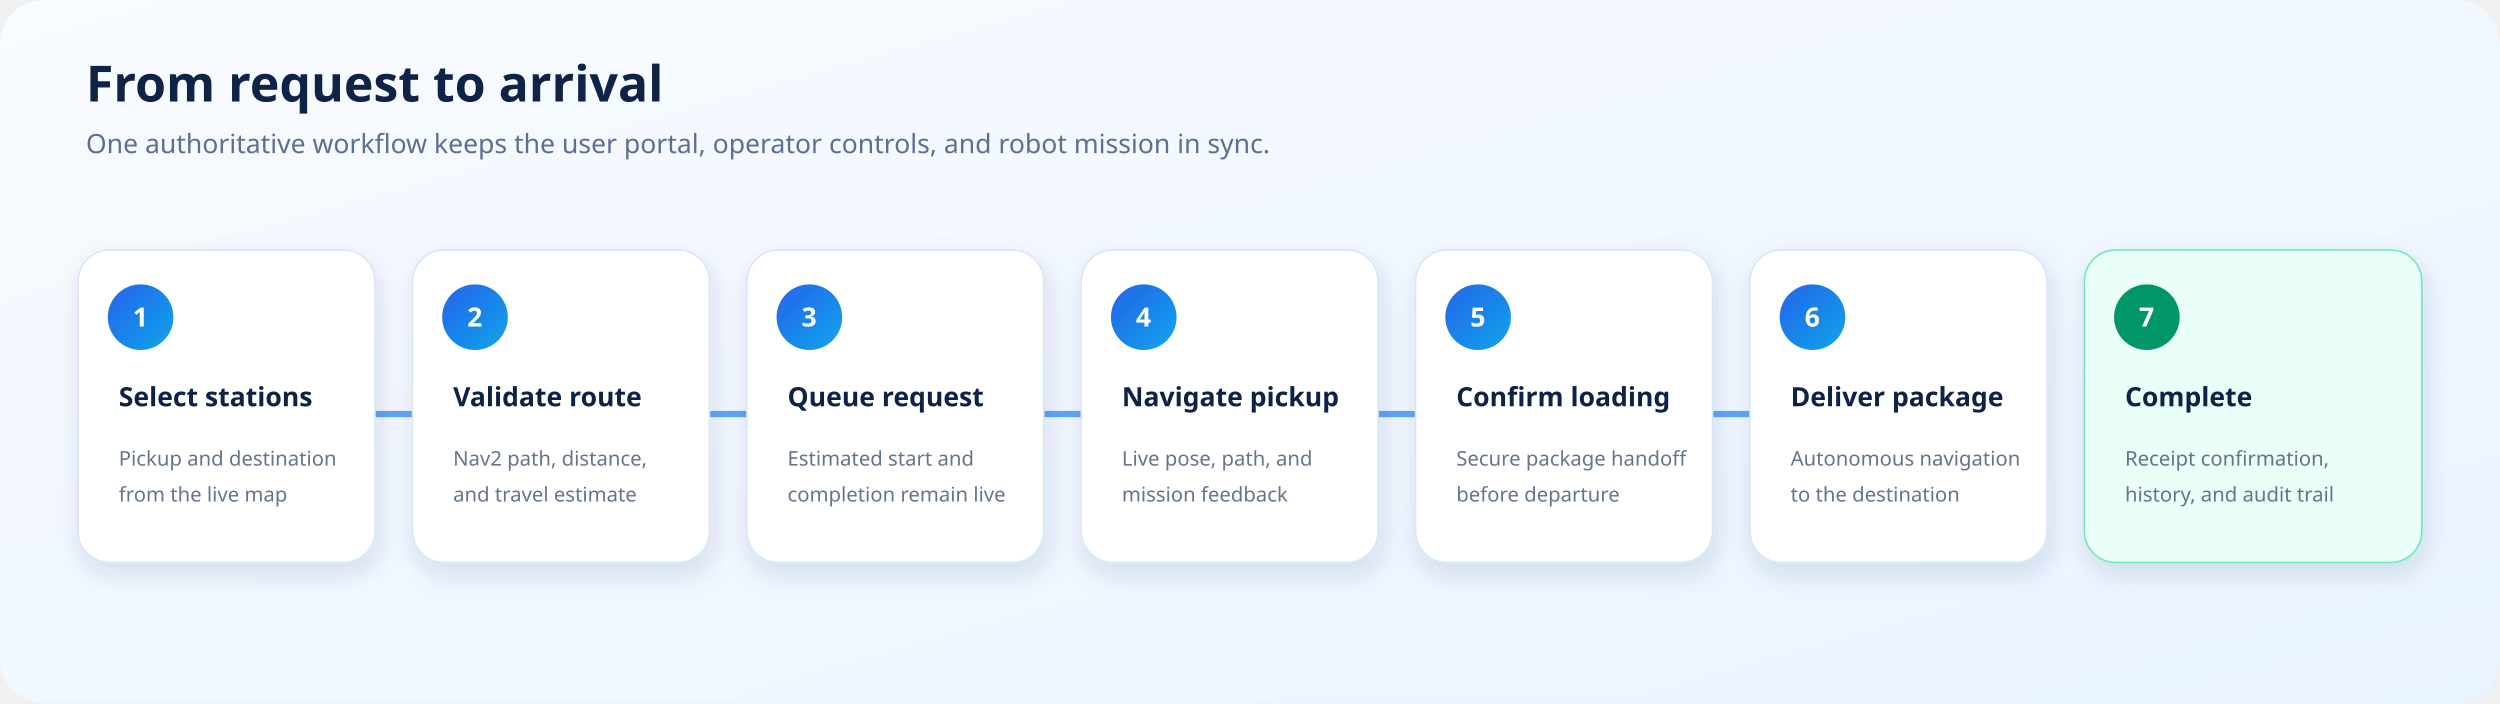
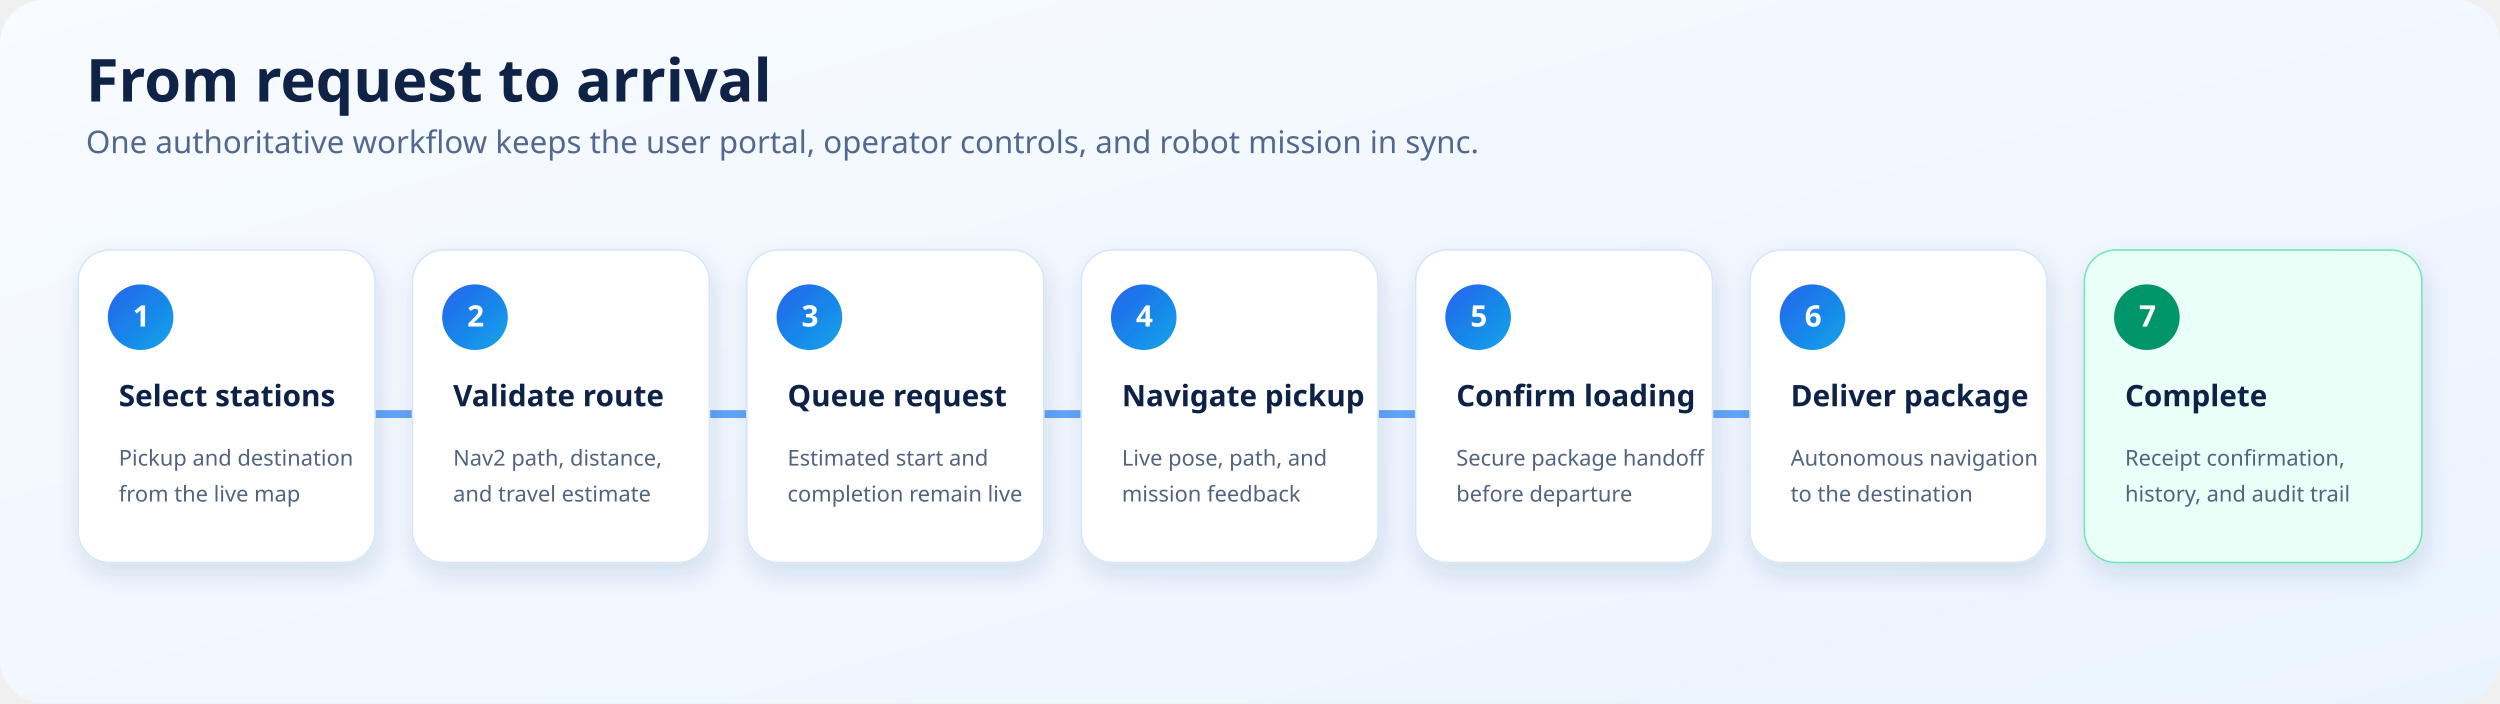
- <svg xmlns="http://www.w3.org/2000/svg" width="1600" height="450" viewBox="0 0 1600 450" role="img" aria-labelledby="title desc">
+ <svg xmlns="http://www.w3.org/2000/svg" width="2400" height="675" viewBox="0 0 1600 450" role="img" aria-labelledby="title desc">
  <defs>
    <linearGradient id="bg" x1="0" y1="0" x2="1" y2="1">
      <stop stop-color="#f8fbff" />
      <stop offset="1" stop-color="#eaf4ff" />
    </linearGradient>
    <linearGradient id="blue" x1="0" y1="0" x2="1" y2="1">
      <stop stop-color="#2563eb" />
      <stop offset="1" stop-color="#0ea5e9" />
    </linearGradient>
    <filter id="shadow">
      <feDropShadow dy="7" stdDeviation="8" flood-color="#1e3a5f" flood-opacity=".13" />
    </filter>
    <marker id="arrow" viewBox="0 0 10 10" refX="8" refY="5" markerWidth="7" markerHeight="7" orient="auto">
      <path d="M0 0l10 5-10 5z" fill="#60a5fa" />
    </marker>
-     <style>.heading{font:700 32px system-ui,sans-serif;fill:#0f2347}.sub{font:400 17px system-ui,sans-serif;fill:#5b6f92}.num{font:700 17px system-ui,sans-serif;fill:#fff}.name{font:700 17px system-ui,sans-serif;fill:#102347}.copy{font:400 13px system-ui,sans-serif;fill:#64748b}.line{stroke:#60a5fa;stroke-width:4;fill:none;marker-end:url(#arrow)}</style>
+     <style>.heading{font:700 38px system-ui,sans-serif;fill:#0f2347}.sub{font:500 20px system-ui,sans-serif;fill:#52698f}.num{font:700 19px system-ui,sans-serif;fill:#fff}.name{font:700 19px system-ui,sans-serif;fill:#102347}.copy{font:500 14px system-ui,sans-serif;fill:#52647f}.line{stroke:#60a5fa;stroke-width:5;fill:none;marker-end:url(#arrow)}</style>
  </defs>
  <rect width="1600" height="450" rx="28" fill="url(#bg)" />
  <text x="55" y="65" class="heading">From request to arrival</text>
  <text x="55" y="98" class="sub">One authoritative workflow keeps the user portal, operator controls, and robot mission in sync.</text>
  <path d="M240 265h28m-4 0h28m158 0h32m-4 0h28m158 0h32m-4 0h28m158 0h32m-4 0h28m158 0h32m-4 0h28" class="line" />
  <g filter="url(#shadow)">
    <rect x="50" y="160" width="190" height="200" rx="20" fill="#fff" stroke="#d7e5f7" />
    <circle cx="90" cy="203" r="21" fill="url(#blue)" />
    <text x="85" y="209" class="num">1</text>
    <text x="76" y="260" class="name">Select stations</text>
    <text x="76" y="298" class="copy">Pickup and destination</text>
    <text x="76" y="321" class="copy">from the live map</text>
  </g>
  <g filter="url(#shadow)">
    <rect x="264" y="160" width="190" height="200" rx="20" fill="#fff" stroke="#d7e5f7" />
    <circle cx="304" cy="203" r="21" fill="url(#blue)" />
    <text x="299" y="209" class="num">2</text>
    <text x="290" y="260" class="name">Validate route</text>
    <text x="290" y="298" class="copy">Nav2 path, distance,</text>
    <text x="290" y="321" class="copy">and travel estimate</text>
  </g>
  <g filter="url(#shadow)">
    <rect x="478" y="160" width="190" height="200" rx="20" fill="#fff" stroke="#d7e5f7" />
    <circle cx="518" cy="203" r="21" fill="url(#blue)" />
    <text x="513" y="209" class="num">3</text>
    <text x="504" y="260" class="name">Queue request</text>
    <text x="504" y="298" class="copy">Estimated start and</text>
    <text x="504" y="321" class="copy">completion remain live</text>
  </g>
  <g filter="url(#shadow)">
    <rect x="692" y="160" width="190" height="200" rx="20" fill="#fff" stroke="#d7e5f7" />
    <circle cx="732" cy="203" r="21" fill="url(#blue)" />
    <text x="727" y="209" class="num">4</text>
    <text x="718" y="260" class="name">Navigate pickup</text>
    <text x="718" y="298" class="copy">Live pose, path, and</text>
    <text x="718" y="321" class="copy">mission feedback</text>
  </g>
  <g filter="url(#shadow)">
    <rect x="906" y="160" width="190" height="200" rx="20" fill="#fff" stroke="#d7e5f7" />
    <circle cx="946" cy="203" r="21" fill="url(#blue)" />
    <text x="941" y="209" class="num">5</text>
    <text x="932" y="260" class="name">Confirm loading</text>
    <text x="932" y="298" class="copy">Secure package handoff</text>
    <text x="932" y="321" class="copy">before departure</text>
  </g>
  <g filter="url(#shadow)">
    <rect x="1120" y="160" width="190" height="200" rx="20" fill="#fff" stroke="#d7e5f7" />
    <circle cx="1160" cy="203" r="21" fill="url(#blue)" />
    <text x="1155" y="209" class="num">6</text>
    <text x="1146" y="260" class="name">Deliver package</text>
    <text x="1146" y="298" class="copy">Autonomous navigation</text>
    <text x="1146" y="321" class="copy">to the destination</text>
  </g>
  <g filter="url(#shadow)">
    <rect x="1334" y="160" width="216" height="200" rx="20" fill="#e9fff7" stroke="#6ee7b7" />
    <circle cx="1374" cy="203" r="21" fill="#059669" />
    <text x="1369" y="209" class="num">7</text>
    <text x="1360" y="260" class="name">Complete</text>
    <text x="1360" y="298" class="copy">Receipt confirmation,</text>
    <text x="1360" y="321" class="copy">history, and audit trail</text>
  </g>
</svg>
